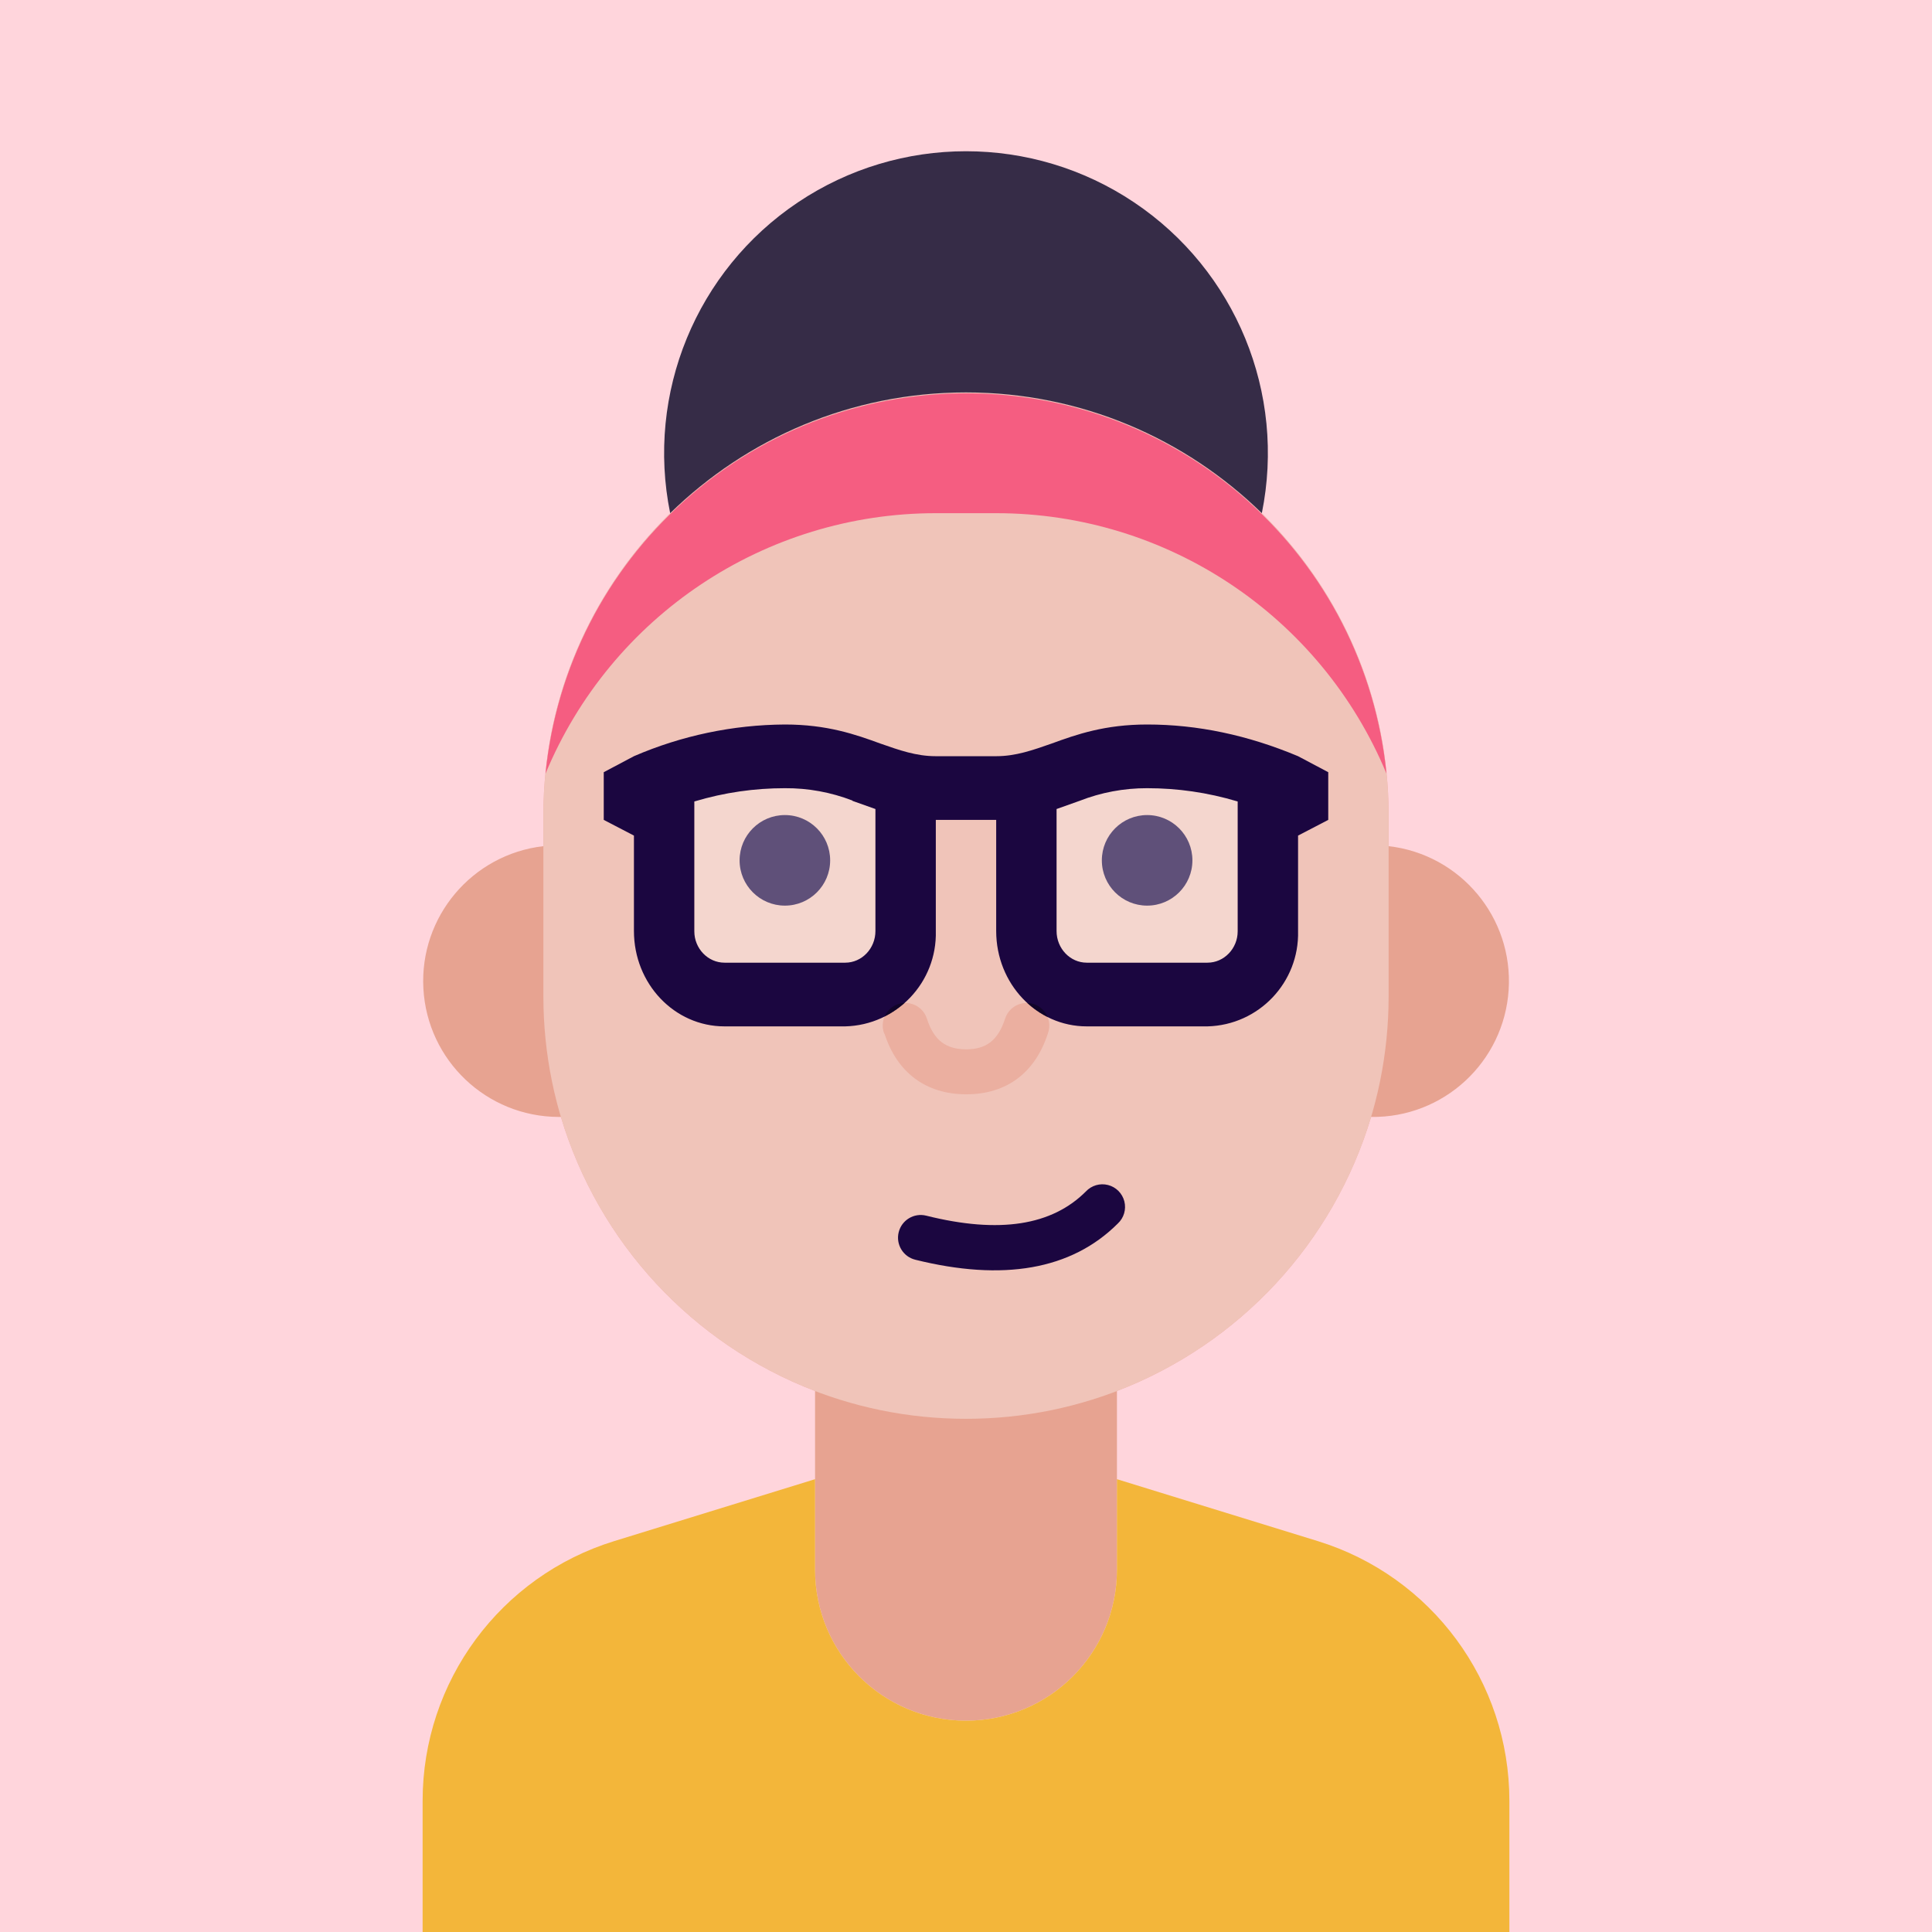
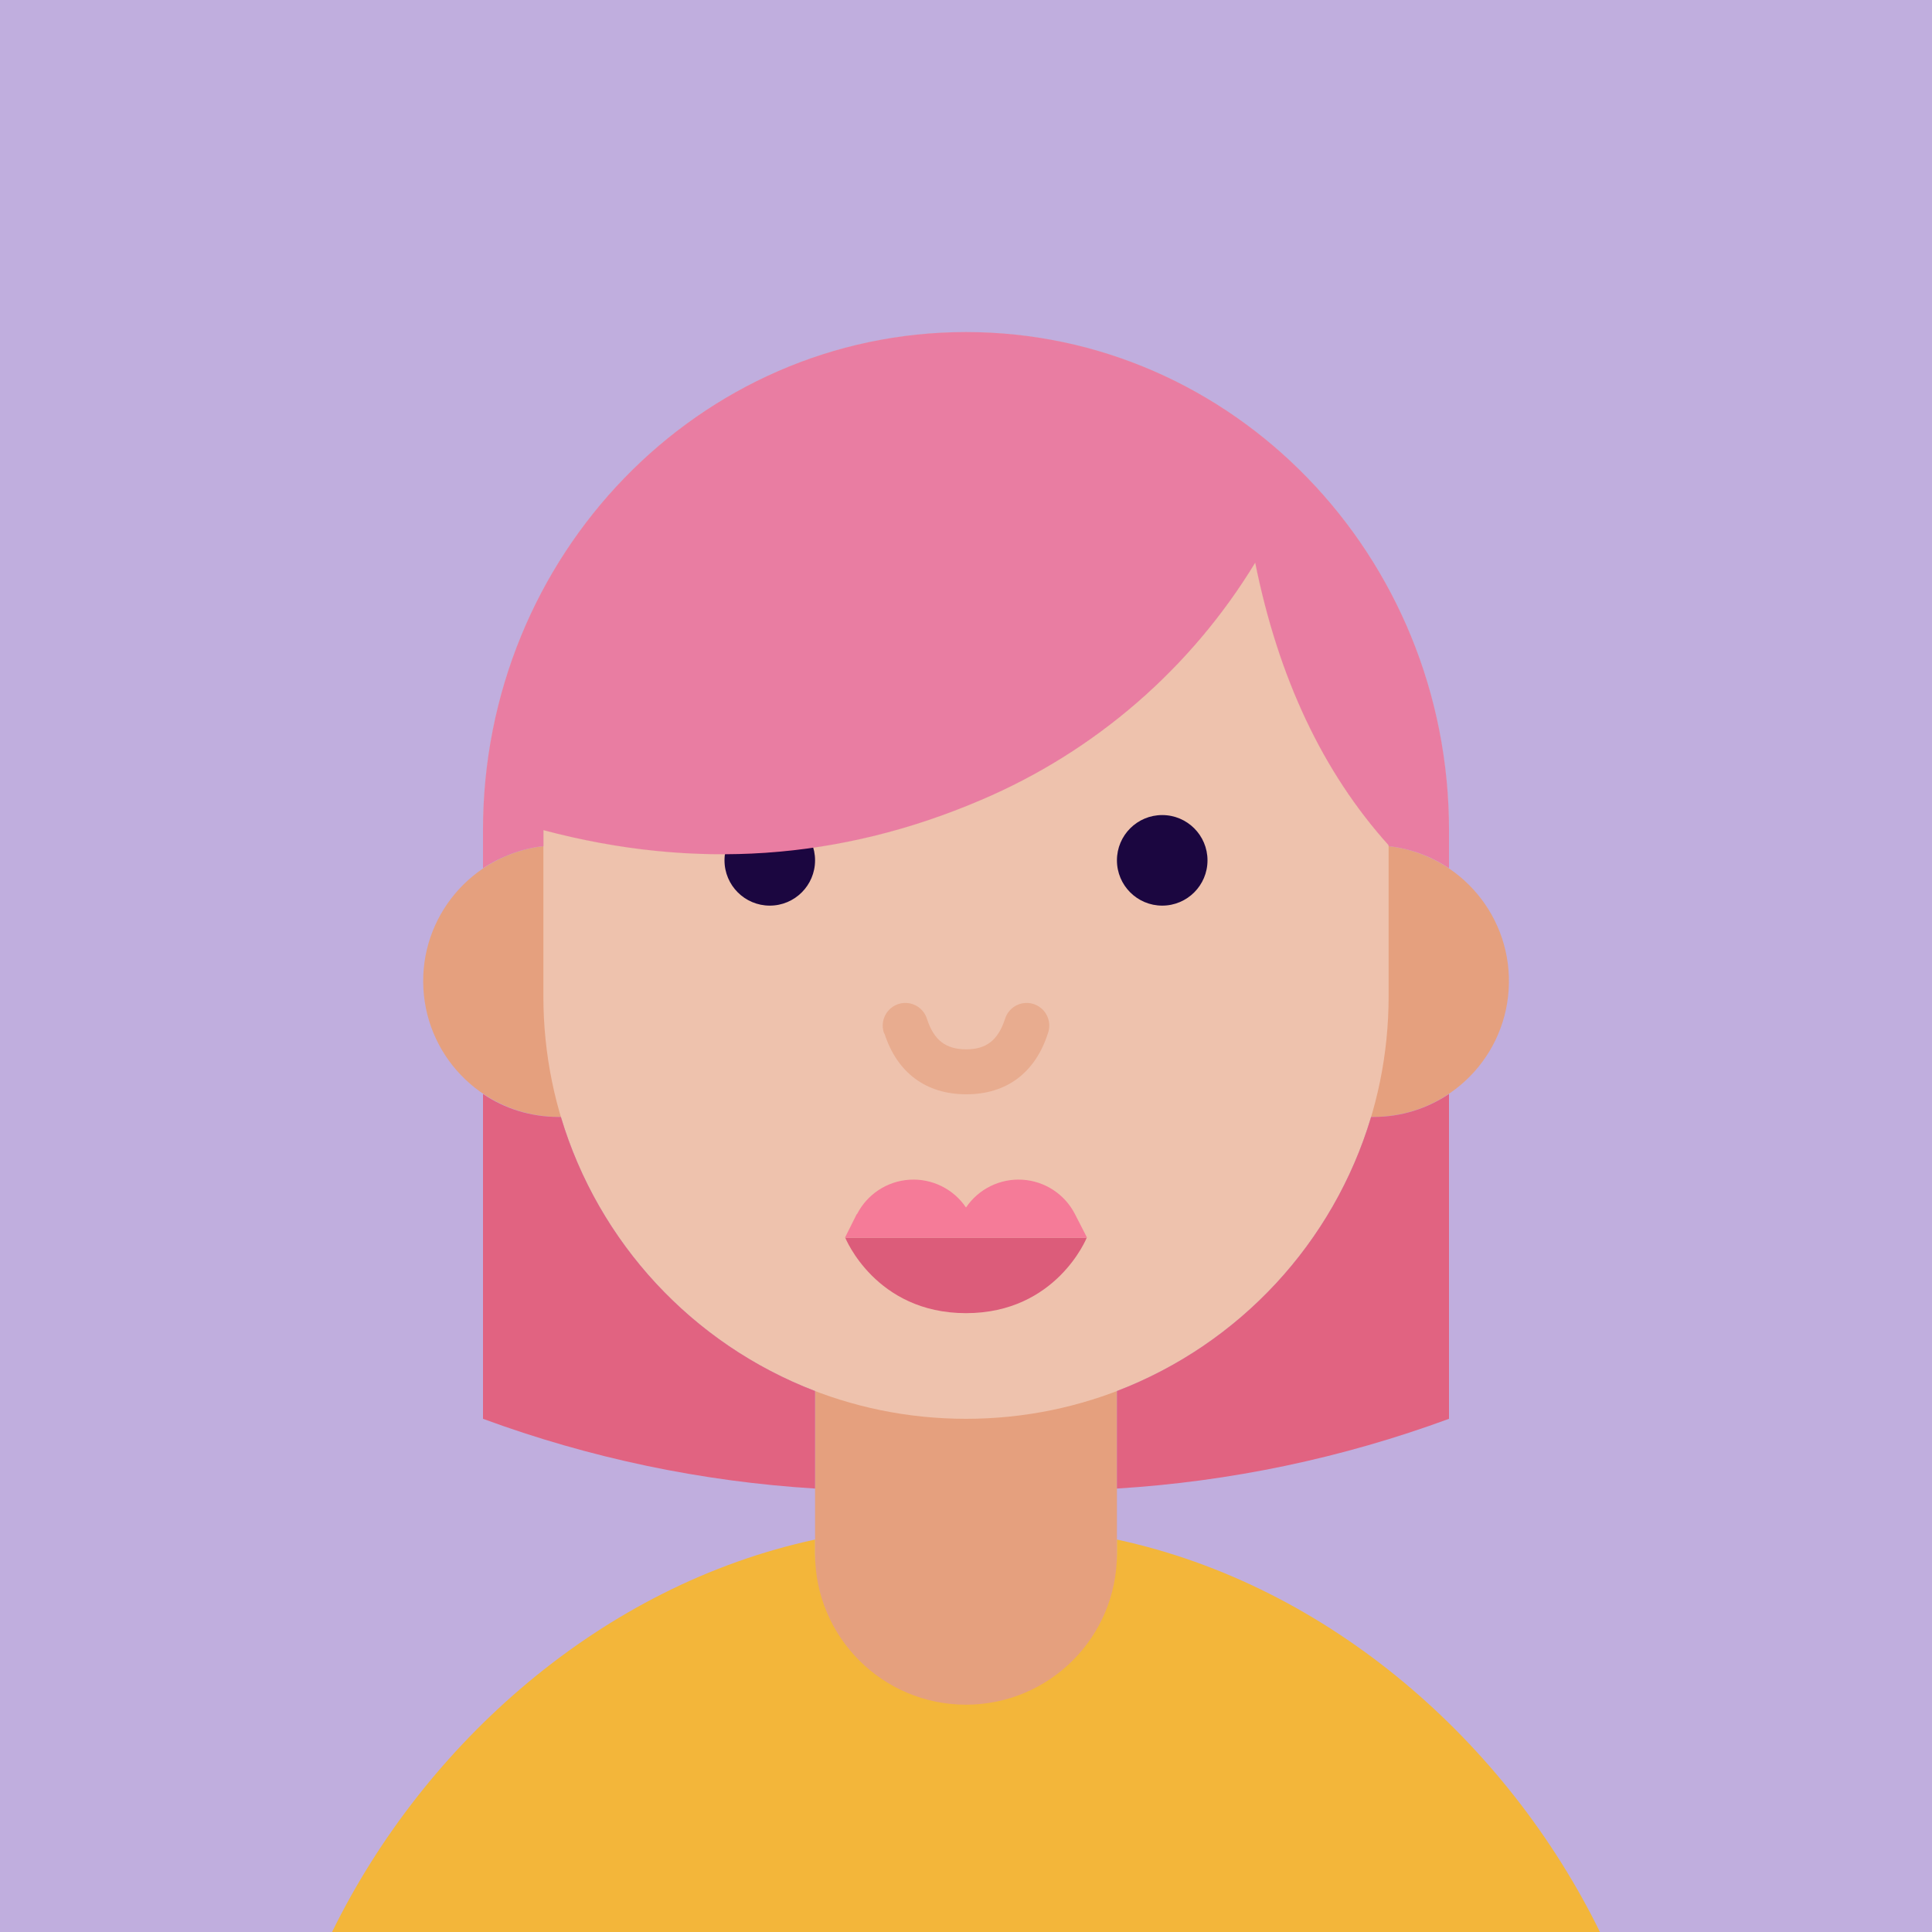
<svg xmlns="http://www.w3.org/2000/svg" viewBox="0 0 64 64" fill="none" shape-rendering="auto">
  <mask id="viewboxMask">
    <rect width="64" height="64" rx="0" ry="0" x="0" y="0" fill="#fff" />
  </mask>
  <g mask="url(#viewboxMask)">
-     <rect fill="#ffd5dc" width="64" height="64" x="0" y="0" />
-     <path d="M37 46.08V52a5 5 0 0 1-10 0v-5.92A14.04 14.04 0 0 1 18.58 37h-.08a4.5 4.5 0 0 1-.5-8.97V27a14 14 0 1 1 28 0v1.03a4.5 4.5 0 0 1-.58 8.97A14.04 14.04 0 0 1 37 46.08Z" fill="#e7a391" />
+     <rect fill="#c0aede" width="64" height="64" x="0" y="0" />
+     <path d="M37 46.08V52a5 5 0 0 1-10 0v-5.92A14.04 14.04 0 0 1 18.58 37h-.08a4.5 4.5 0 0 1-.5-8.97V27a14 14 0 1 1 28 0v1.03a4.5 4.5 0 0 1-.58 8.97A14.04 14.04 0 0 1 37 46.08Z" fill="#e5a07e" />
    <mask id="personas-a" style="mask-type:luminance" maskUnits="userSpaceOnUse" x="14" y="13" width="36" height="44">
      <path d="M37 46.08V52a5 5 0 0 1-10 0v-5.92A14.04 14.04 0 0 1 18.58 37h-.08a4.5 4.5 0 0 1-.5-8.97V27a14 14 0 1 1 28 0v1.03a4.5 4.5 0 0 1-.58 8.97A14.04 14.04 0 0 1 37 46.08Z" fill="#fff" />
    </mask>
    <g mask="url(#personas-a)">
      <path d="M32 13a14 14 0 0 1 14 14v6a14 14 0 1 1-28 0v-6a14 14 0 0 1 14-14Z" fill="#fff" style="mix-blend-mode:overlay" opacity=".36" />
    </g>
    <g transform="translate(20 24)">
-       <path d="M6 6a1.5 1.5 0 1 0 0-3 1.5 1.5 0 0 0 0 3ZM18 6a1.5 1.5 0 1 0 0-3 1.5 1.5 0 0 0 0 3Z" fill="#1B0640" />
-       <path d="M9 2H3v6h6V2ZM21 2h-6v6h6V2Z" opacity=".3" fill="#fff" />
-       <path fill-rule="evenodd" clip-rule="evenodd" d="M11 1.05h2c.65 0 1.21-.2 1.84-.42C15.66.33 16.6 0 18 0c1.67 0 3.33.35 5 1.05l1 .53v1.58l-1 .52v3.16A3.08 3.08 0 0 1 20 10h-4c-1.66 0-3-1.41-3-3.16V3.16h-2v3.68A3.08 3.08 0 0 1 8 10H4c-1.66 0-3-1.41-3-3.16V3.68l-1-.52V1.58l1-.53A12.8 12.8 0 0 1 6 0c1.4 0 2.34.33 3.16.63.63.22 1.19.42 1.84.42ZM8.24 2.52A6.1 6.1 0 0 0 6 2.11c-1 0-2 .14-3 .44v4.3c0 .57.45 1.04 1 1.04h4c.55 0 1-.47 1-1.05V2.8l-.76-.27ZM15 2.8l.76-.27A6.1 6.1 0 0 1 18 2.11c1 0 2 .14 3 .44v4.3c0 .57-.45 1.04-1 1.04h-4c-.55 0-1-.47-1-1.05V2.8Z" fill="#1B0640" />
+       <path fill-rule="evenodd" clip-rule="evenodd" d="M4 4.5a1.5 1.5 0 1 0 3 0 1.5 1.5 0 0 0-3 0Zm13 0a1.5 1.5 0 1 0 3 0 1.5 1.5 0 0 0-3 0Z" fill="#1B0640" />
    </g>
    <g transform="translate(2 2)">
-       <path d="M20.2 15a10 10 0 1 1 19.6 0c-2.53-2.47-5.98-4-9.8-4-3.82 0-7.27 1.53-9.8 4Z" fill="#362c47" />
-       <path d="M43.93 23.63A14 14 0 0 0 31 15h-2a14 14 0 0 0-12.93 8.63 14 14 0 0 1 27.86 0Z" fill="#F55D81" />
+       <path fill-rule="evenodd" clip-rule="evenodd" d="M44 26c-2.18-2.42-3.65-5.54-4.42-9.36a19.6 19.6 0 0 1-9.08 7.86c-4.67 2-9.5 2.33-14.5 1v.53c-.73.08-1.42.34-2 .73V25.5C14 16.39 21.16 9 30 9s16 7.39 16 16.5v1.26a4.47 4.47 0 0 0-2-.73V26Zm-9 21.31v-3.23A14.04 14.04 0 0 0 43.42 35h.08c.93 0 1.78-.28 2.5-.76V45a38.74 38.74 0 0 1-11 2.31ZM14 45a38.74 38.74 0 0 0 11 2.31v-3.23A14.04 14.04 0 0 1 16.58 35h-.08c-.93 0-1.79-.28-2.5-.76V45Z" fill="#e16381" />
+       <path d="M30 9c-8.84 0-16 7.39-16 16.5v1.26c.58-.4 1.27-.65 2-.73v-.53c5 1.33 9.83 1 14.5-1a19.6 19.6 0 0 0 9.08-7.86c.77 3.82 2.24 6.94 4.42 9.36v.03c.73.08 1.42.34 2 .73V25.5C46 16.39 38.84 9 30 9Z" fill="#fff" style="mix-blend-mode:overlay" opacity=".26" />
    </g>
    <g transform="translate(11 44)">
-       <path d="M16 5v3a5 5 0 0 0 10 0V5l6.65 2.05a9 9 0 0 1 6.35 8.6V20H3v-4.35a9 9 0 0 1 6.35-8.6L16 5Z" fill="#f3b63a" />
+       <path d="M16 7v.47a5 5 0 1 0 10 0V7c7.06 1.52 12.93 6.74 16 13H0C3.07 13.74 8.94 8.52 16 7Z" fill="#f3b63a" />
    </g>
    <g transform="translate(23 36)">
-       <path d="M7.32 5.73a.75.75 0 0 1 .36-1.46c2.44.61 4.17.32 5.29-.8a.75.75 0 1 1 1.06 1.06c-1.54 1.54-3.81 1.92-6.71 1.2Z" fill="#1B0640" />
+       <path d="M5 5h8s-1 2.5-4 2.5S5 5 5 5Z" fill="#DC5C7A" />
+       <path d="M5.39 4.22A2.1 2.1 0 0 1 9 4a2.1 2.1 0 0 1 3.61.22l.4.78H4.99l.39-.78Z" fill="#F57B98" />
    </g>
    <g transform="translate(24 28)">
      <path d="M5.29 6.24a.75.75 0 1 1 1.42-.48c.23.7.62 1 1.3 1 .66 0 1.05-.3 1.28-1a.75.75 0 1 1 1.42.48c-.42 1.3-1.37 2.01-2.7 2.01S5.72 7.54 5.3 6.24Z" fill="#000" style="mix-blend-mode:overlay" opacity=".36" />
    </g>
    <g transform="translate(14 26)" />
  </g>
</svg>
